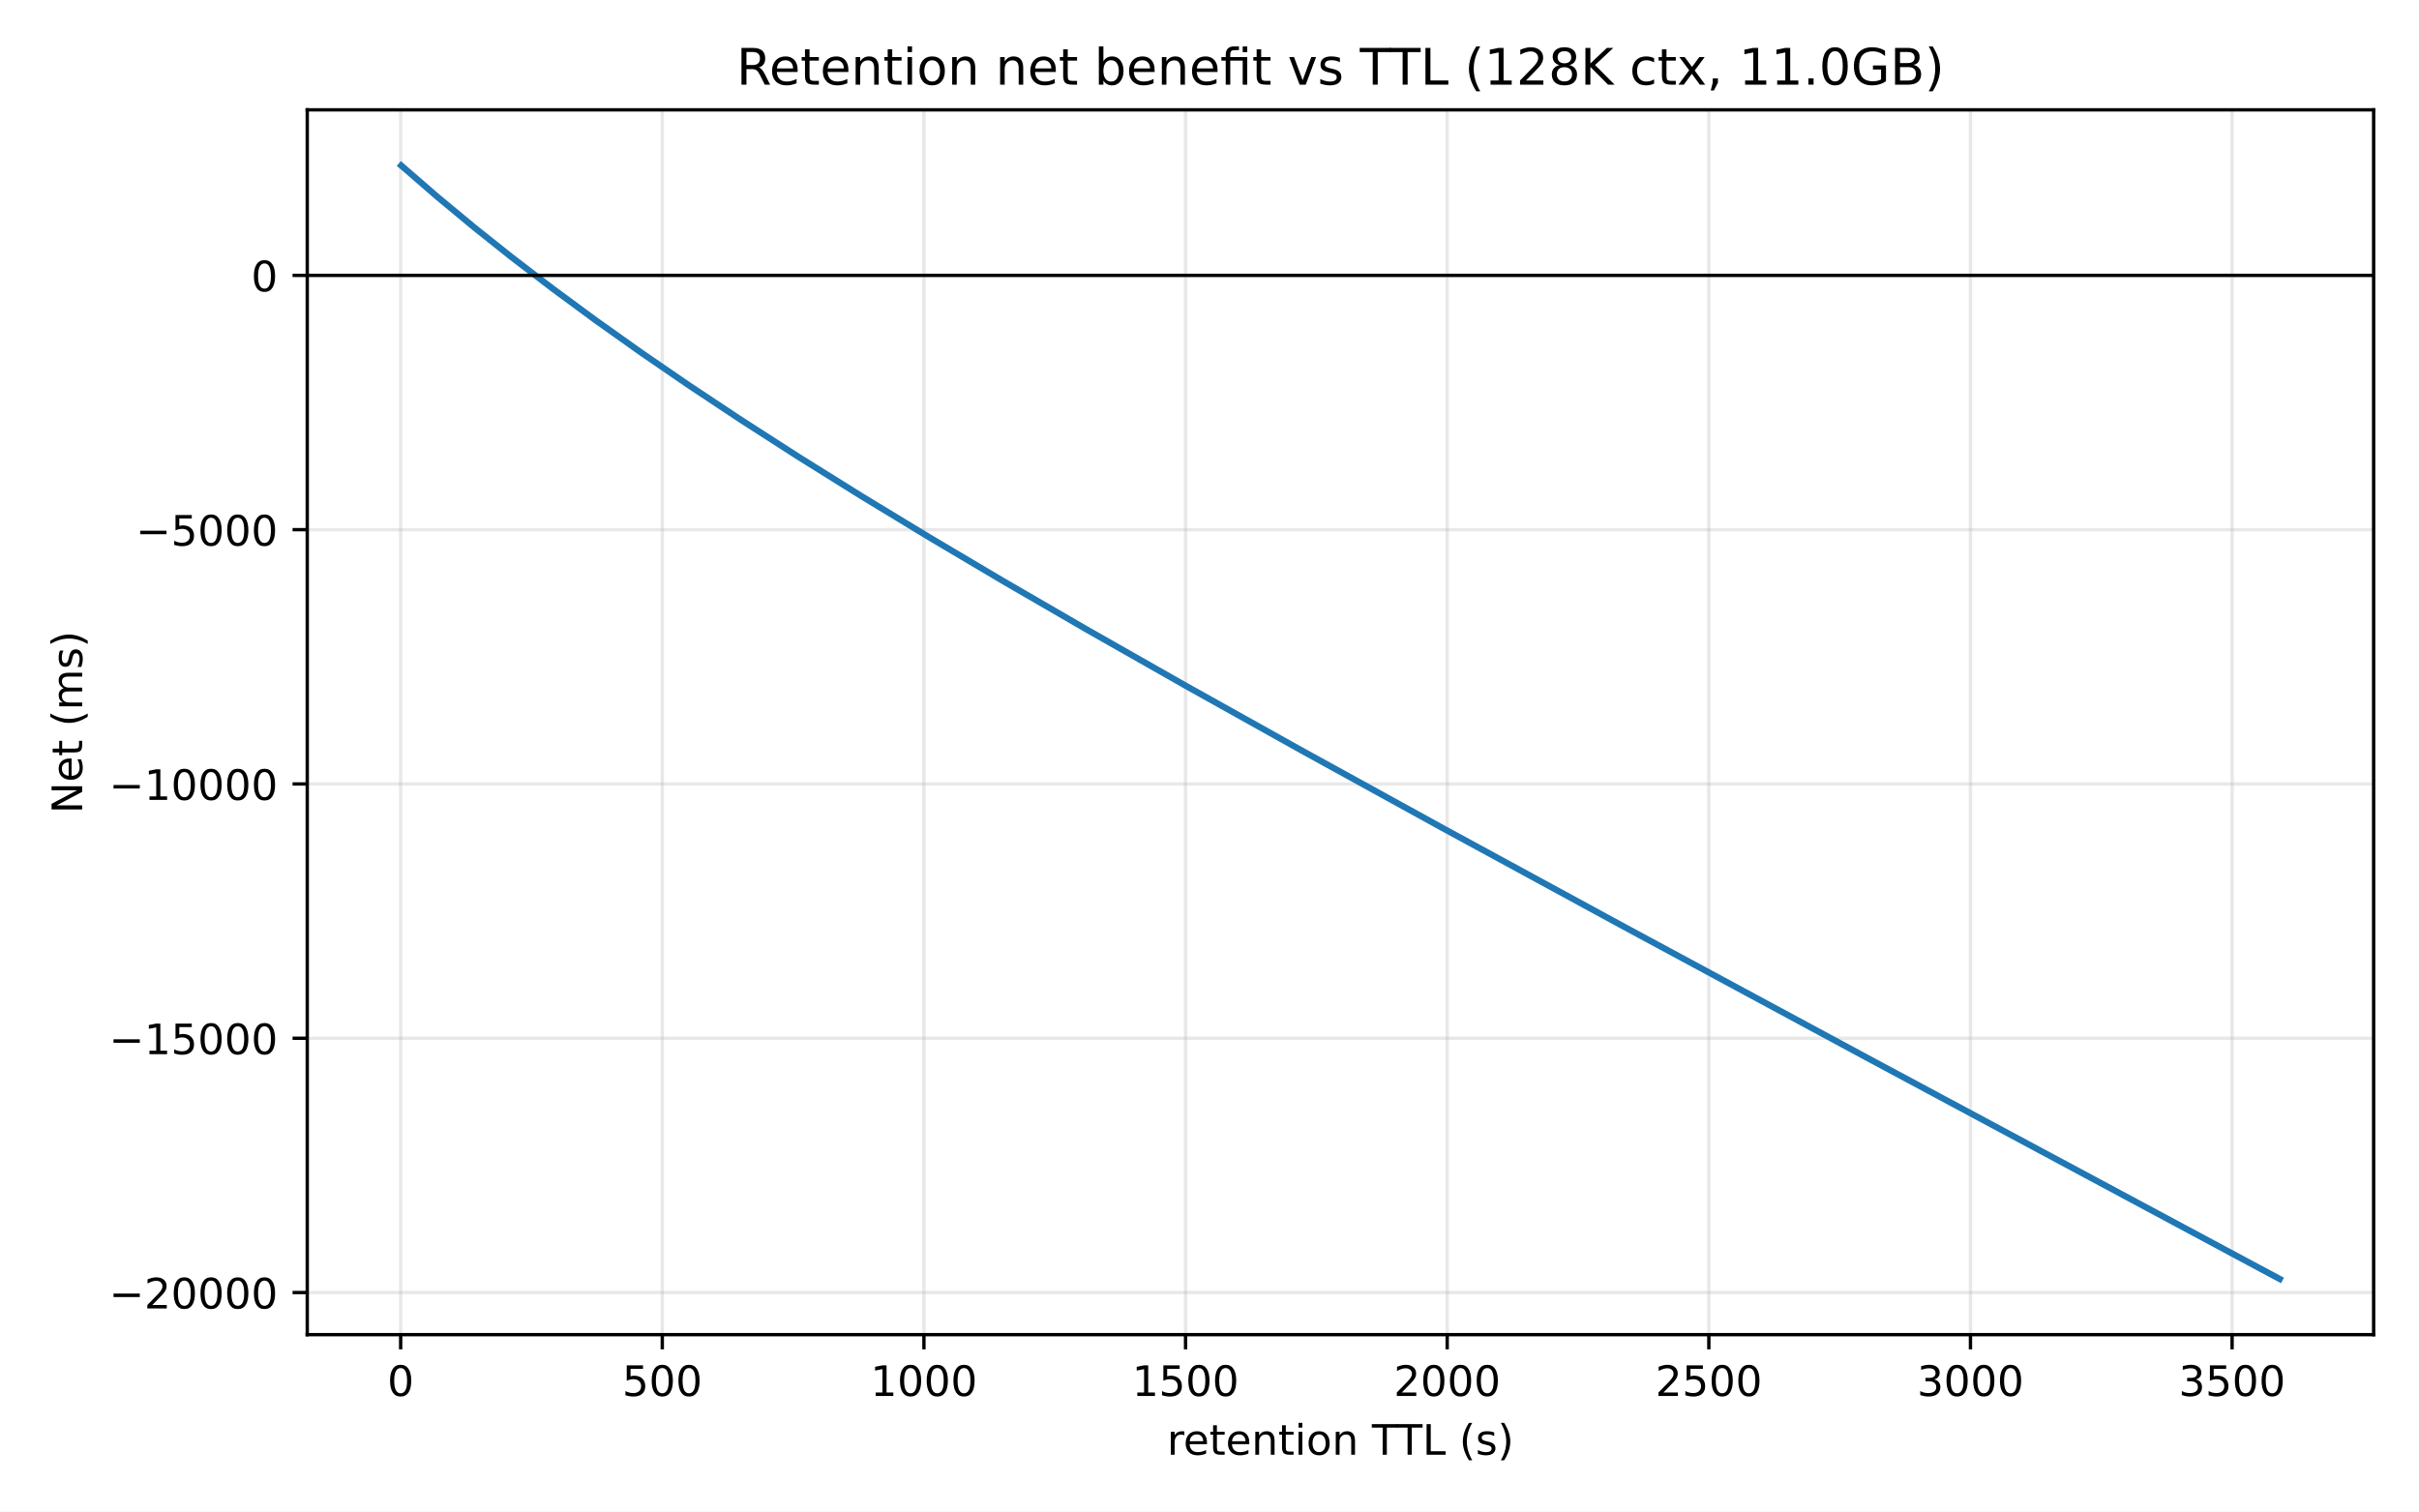
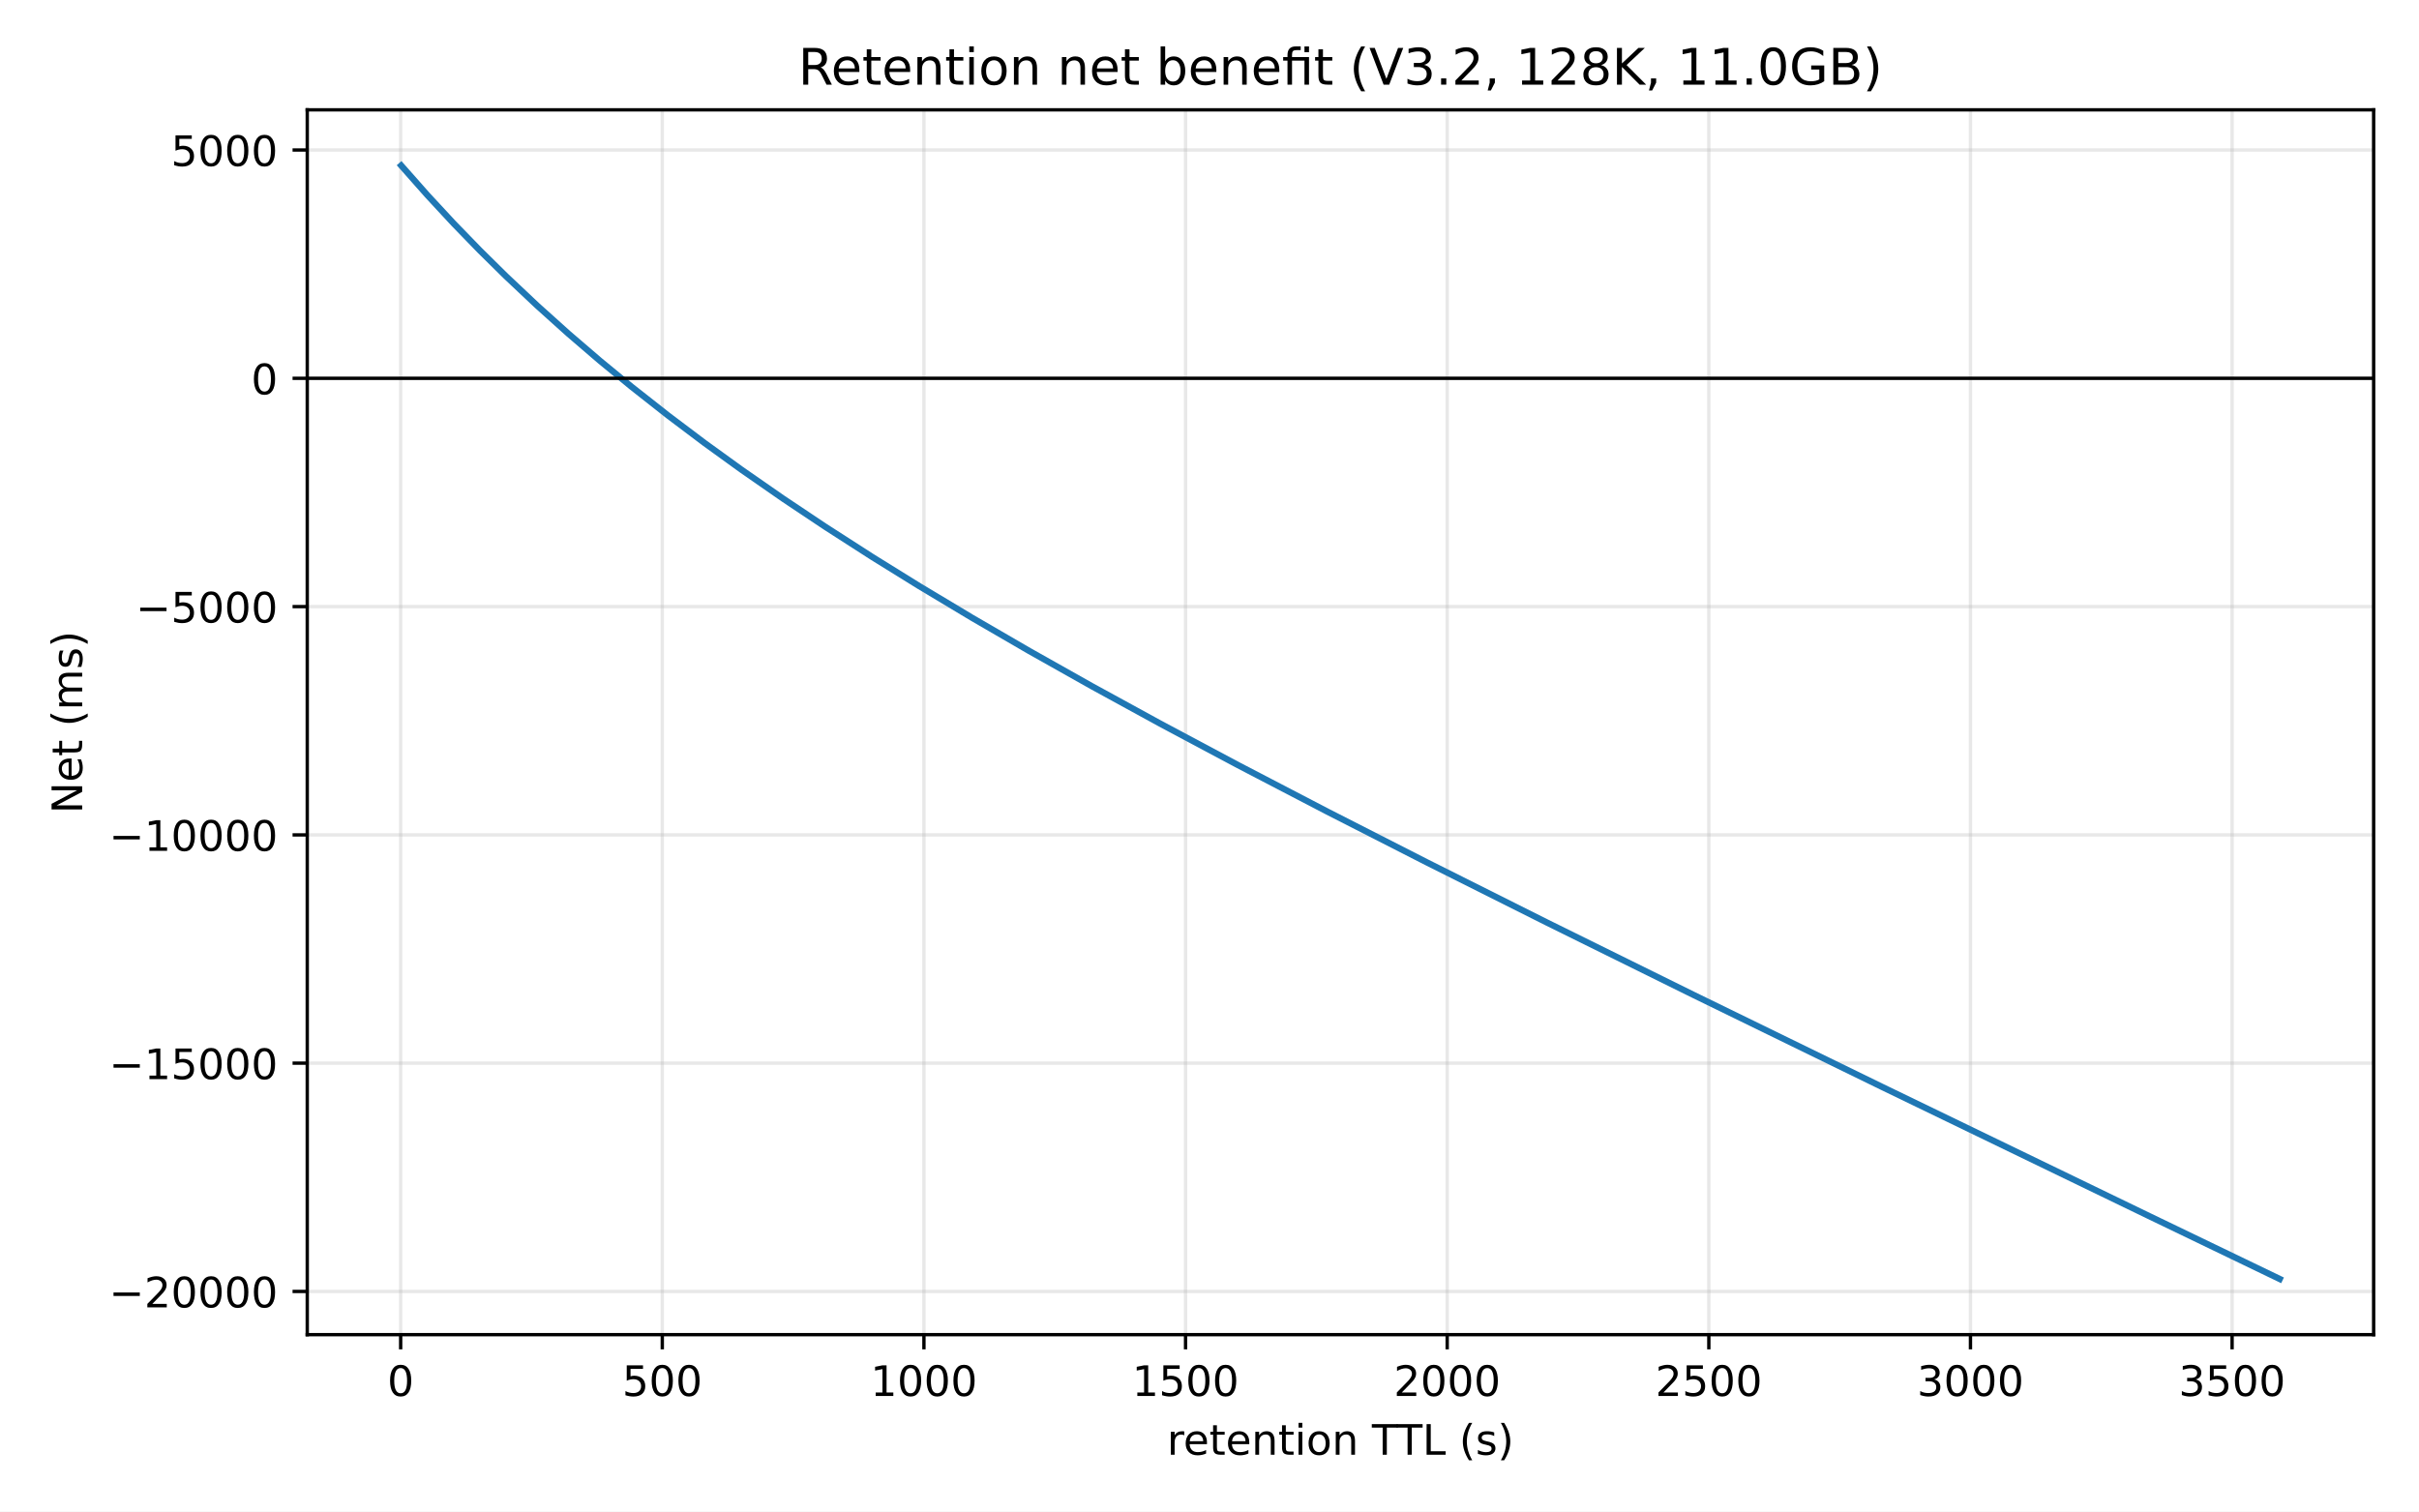
<svg xmlns="http://www.w3.org/2000/svg" xmlns:xlink="http://www.w3.org/1999/xlink" width="576pt" height="360pt" viewBox="0 0 576 360" version="1.1">
  <defs>
    <style type="text/css">*{stroke-linejoin: round; stroke-linecap: butt}</style>
  </defs>
  <g id="figure_1">
    <g id="patch_1">
      <path d="M 0 360 L 576 360 L 576 0 L 0 0 z " style="fill: #ffffff" />
    </g>
    <g id="axes_1">
      <g id="patch_2">
        <path d="M 73.162 317.878 L 565.2 317.878 L 565.2 26.16 L 73.162 26.16 z " style="fill: #ffffff" />
      </g>
      <g id="matplotlib.axis_1">
        <g id="xtick_1">
          <g id="line2d_1">
-             <path d="M 95.403 317.878 L 95.403 26.16 " clip-path="url(#pbf14645c69)" style="fill: none; stroke: #b0b0b0; stroke-opacity: 0.3; stroke-width: 0.8; stroke-linecap: square" />
+             <path d="M 95.403 317.878 L 95.403 26.16 " clip-path="url(#p525e97f8f9)" style="fill: none; stroke: #b0b0b0; stroke-opacity: 0.3; stroke-width: 0.8; stroke-linecap: square" />
          </g>
          <g id="line2d_2">
            <defs>
-               <path id="m81a1abc22f" d="M 0 0 L 0 3.5 " style="stroke: #000000; stroke-width: 0.8" />
+               <path id="mbc7b97a8d3" d="M 0 0 L 0 3.5 " style="stroke: #000000; stroke-width: 0.8" />
            </defs>
            <g>
-               <use xlink:href="#m81a1abc22f" x="95.403" y="317.878" style="stroke: #000000; stroke-width: 0.8" />
+               <use xlink:href="#mbc7b97a8d3" x="95.403" y="317.878" style="stroke: #000000; stroke-width: 0.8" />
            </g>
          </g>
          <g id="text_1">
            <g transform="translate(92.22184 332.4753) scale(0.1 -0.1)">
              <defs>
                <path id="DejaVuSans-13" d="M 2034 4250 Q 1547 4250 1301 3770 Q 1056 3291 1056 2328 Q 1056 1369 1301 889 Q 1547 409 2034 409 Q 2525 409 2770 889 Q 3016 1369 3016 2328 Q 3016 3291 2770 3770 Q 2525 4250 2034 4250 z M 2034 4750 Q 2819 4750 3233 4129 Q 3647 3509 3647 2328 Q 3647 1150 3233 529 Q 2819 -91 2034 -91 Q 1250 -91 836 529 Q 422 1150 422 2328 Q 422 3509 836 4129 Q 1250 4750 2034 4750 z " transform="scale(0.015625)" />
              </defs>
              <use xlink:href="#DejaVuSans-13" />
            </g>
          </g>
        </g>
        <g id="xtick_2">
          <g id="line2d_3">
-             <path d="M 157.702 317.878 L 157.702 26.16 " clip-path="url(#pbf14645c69)" style="fill: none; stroke: #b0b0b0; stroke-opacity: 0.3; stroke-width: 0.8; stroke-linecap: square" />
+             <path d="M 157.702 317.878 L 157.702 26.16 " clip-path="url(#p525e97f8f9)" style="fill: none; stroke: #b0b0b0; stroke-opacity: 0.3; stroke-width: 0.8; stroke-linecap: square" />
          </g>
          <g id="line2d_4">
            <g>
-               <use xlink:href="#m81a1abc22f" x="157.702" y="317.878" style="stroke: #000000; stroke-width: 0.8" />
+               <use xlink:href="#mbc7b97a8d3" x="157.702" y="317.878" style="stroke: #000000; stroke-width: 0.8" />
            </g>
          </g>
          <g id="text_2">
            <g transform="translate(148.1584 332.4753) scale(0.1 -0.1)">
              <defs>
                <path id="DejaVuSans-18" d="M 691 4666 L 3169 4666 L 3169 4134 L 1269 4134 L 1269 2991 Q 1406 3038 1543 3061 Q 1681 3084 1819 3084 Q 2600 3084 3056 2656 Q 3513 2228 3513 1497 Q 3513 744 3044 326 Q 2575 -91 1722 -91 Q 1428 -91 1123 -41 Q 819 9 494 109 L 494 744 Q 775 591 1075 516 Q 1375 441 1709 441 Q 2250 441 2565 725 Q 2881 1009 2881 1497 Q 2881 1984 2565 2268 Q 2250 2553 1709 2553 Q 1456 2553 1204 2497 Q 953 2441 691 2322 L 691 4666 z " transform="scale(0.015625)" />
              </defs>
              <use xlink:href="#DejaVuSans-18" />
              <use xlink:href="#DejaVuSans-13" transform="translate(63.625 0)" />
              <use xlink:href="#DejaVuSans-13" transform="translate(127.25 0)" />
            </g>
          </g>
        </g>
        <g id="xtick_3">
          <g id="line2d_5">
-             <path d="M 220.001 317.878 L 220.001 26.16 " clip-path="url(#pbf14645c69)" style="fill: none; stroke: #b0b0b0; stroke-opacity: 0.3; stroke-width: 0.8; stroke-linecap: square" />
+             <path d="M 220.001 317.878 L 220.001 26.16 " clip-path="url(#p525e97f8f9)" style="fill: none; stroke: #b0b0b0; stroke-opacity: 0.3; stroke-width: 0.8; stroke-linecap: square" />
          </g>
          <g id="line2d_6">
            <g>
-               <use xlink:href="#m81a1abc22f" x="220.001" y="317.878" style="stroke: #000000; stroke-width: 0.8" />
+               <use xlink:href="#mbc7b97a8d3" x="220.001" y="317.878" style="stroke: #000000; stroke-width: 0.8" />
            </g>
          </g>
          <g id="text_3">
            <g transform="translate(207.2761 332.4753) scale(0.1 -0.1)">
              <defs>
                <path id="DejaVuSans-14" d="M 794 531 L 1825 531 L 1825 4091 L 703 3866 L 703 4441 L 1819 4666 L 2450 4666 L 2450 531 L 3481 531 L 3481 0 L 794 0 L 794 531 z " transform="scale(0.015625)" />
              </defs>
              <use xlink:href="#DejaVuSans-14" />
              <use xlink:href="#DejaVuSans-13" transform="translate(63.625 0)" />
              <use xlink:href="#DejaVuSans-13" transform="translate(127.25 0)" />
              <use xlink:href="#DejaVuSans-13" transform="translate(190.875 0)" />
            </g>
          </g>
        </g>
        <g id="xtick_4">
          <g id="line2d_7">
-             <path d="M 282.3 317.878 L 282.3 26.16 " clip-path="url(#pbf14645c69)" style="fill: none; stroke: #b0b0b0; stroke-opacity: 0.3; stroke-width: 0.8; stroke-linecap: square" />
+             <path d="M 282.3 317.878 L 282.3 26.16 " clip-path="url(#p525e97f8f9)" style="fill: none; stroke: #b0b0b0; stroke-opacity: 0.3; stroke-width: 0.8; stroke-linecap: square" />
          </g>
          <g id="line2d_8">
            <g>
-               <use xlink:href="#m81a1abc22f" x="282.3" y="317.878" style="stroke: #000000; stroke-width: 0.8" />
+               <use xlink:href="#mbc7b97a8d3" x="282.3" y="317.878" style="stroke: #000000; stroke-width: 0.8" />
            </g>
          </g>
          <g id="text_4">
            <g transform="translate(269.5752 332.4753) scale(0.1 -0.1)">
              <use xlink:href="#DejaVuSans-14" />
              <use xlink:href="#DejaVuSans-18" transform="translate(63.625 0)" />
              <use xlink:href="#DejaVuSans-13" transform="translate(127.25 0)" />
              <use xlink:href="#DejaVuSans-13" transform="translate(190.875 0)" />
            </g>
          </g>
        </g>
        <g id="xtick_5">
          <g id="line2d_9">
-             <path d="M 344.599 317.878 L 344.599 26.16 " clip-path="url(#pbf14645c69)" style="fill: none; stroke: #b0b0b0; stroke-opacity: 0.3; stroke-width: 0.8; stroke-linecap: square" />
+             <path d="M 344.599 317.878 L 344.599 26.16 " clip-path="url(#p525e97f8f9)" style="fill: none; stroke: #b0b0b0; stroke-opacity: 0.3; stroke-width: 0.8; stroke-linecap: square" />
          </g>
          <g id="line2d_10">
            <g>
-               <use xlink:href="#m81a1abc22f" x="344.599" y="317.878" style="stroke: #000000; stroke-width: 0.8" />
+               <use xlink:href="#mbc7b97a8d3" x="344.599" y="317.878" style="stroke: #000000; stroke-width: 0.8" />
            </g>
          </g>
          <g id="text_5">
            <g transform="translate(331.8742 332.4753) scale(0.1 -0.1)">
              <defs>
                <path id="DejaVuSans-15" d="M 1228 531 L 3431 531 L 3431 0 L 469 0 L 469 531 Q 828 903 1448 1529 Q 2069 2156 2228 2338 Q 2531 2678 2651 2914 Q 2772 3150 2772 3378 Q 2772 3750 2511 3984 Q 2250 4219 1831 4219 Q 1534 4219 1204 4116 Q 875 4013 500 3803 L 500 4441 Q 881 4594 1212 4672 Q 1544 4750 1819 4750 Q 2544 4750 2975 4387 Q 3406 4025 3406 3419 Q 3406 3131 3298 2873 Q 3191 2616 2906 2266 Q 2828 2175 2409 1742 Q 1991 1309 1228 531 z " transform="scale(0.015625)" />
              </defs>
              <use xlink:href="#DejaVuSans-15" />
              <use xlink:href="#DejaVuSans-13" transform="translate(63.625 0)" />
              <use xlink:href="#DejaVuSans-13" transform="translate(127.25 0)" />
              <use xlink:href="#DejaVuSans-13" transform="translate(190.875 0)" />
            </g>
          </g>
        </g>
        <g id="xtick_6">
          <g id="line2d_11">
-             <path d="M 406.898 317.878 L 406.898 26.16 " clip-path="url(#pbf14645c69)" style="fill: none; stroke: #b0b0b0; stroke-opacity: 0.3; stroke-width: 0.8; stroke-linecap: square" />
+             <path d="M 406.898 317.878 L 406.898 26.16 " clip-path="url(#p525e97f8f9)" style="fill: none; stroke: #b0b0b0; stroke-opacity: 0.3; stroke-width: 0.8; stroke-linecap: square" />
          </g>
          <g id="line2d_12">
            <g>
-               <use xlink:href="#m81a1abc22f" x="406.898" y="317.878" style="stroke: #000000; stroke-width: 0.8" />
+               <use xlink:href="#mbc7b97a8d3" x="406.898" y="317.878" style="stroke: #000000; stroke-width: 0.8" />
            </g>
          </g>
          <g id="text_6">
            <g transform="translate(394.1732 332.4753) scale(0.1 -0.1)">
              <use xlink:href="#DejaVuSans-15" />
              <use xlink:href="#DejaVuSans-18" transform="translate(63.625 0)" />
              <use xlink:href="#DejaVuSans-13" transform="translate(127.25 0)" />
              <use xlink:href="#DejaVuSans-13" transform="translate(190.875 0)" />
            </g>
          </g>
        </g>
        <g id="xtick_7">
          <g id="line2d_13">
-             <path d="M 469.197 317.878 L 469.197 26.16 " clip-path="url(#pbf14645c69)" style="fill: none; stroke: #b0b0b0; stroke-opacity: 0.3; stroke-width: 0.8; stroke-linecap: square" />
+             <path d="M 469.197 317.878 L 469.197 26.16 " clip-path="url(#p525e97f8f9)" style="fill: none; stroke: #b0b0b0; stroke-opacity: 0.3; stroke-width: 0.8; stroke-linecap: square" />
          </g>
          <g id="line2d_14">
            <g>
-               <use xlink:href="#m81a1abc22f" x="469.197" y="317.878" style="stroke: #000000; stroke-width: 0.8" />
+               <use xlink:href="#mbc7b97a8d3" x="469.197" y="317.878" style="stroke: #000000; stroke-width: 0.8" />
            </g>
          </g>
          <g id="text_7">
            <g transform="translate(456.4722 332.4753) scale(0.1 -0.1)">
              <defs>
                <path id="DejaVuSans-16" d="M 2597 2516 Q 3050 2419 3304 2112 Q 3559 1806 3559 1356 Q 3559 666 3084 287 Q 2609 -91 1734 -91 Q 1441 -91 1130 -33 Q 819 25 488 141 L 488 750 Q 750 597 1062 519 Q 1375 441 1716 441 Q 2309 441 2620 675 Q 2931 909 2931 1356 Q 2931 1769 2642 2001 Q 2353 2234 1838 2234 L 1294 2234 L 1294 2753 L 1863 2753 Q 2328 2753 2575 2939 Q 2822 3125 2822 3475 Q 2822 3834 2567 4026 Q 2313 4219 1838 4219 Q 1578 4219 1281 4162 Q 984 4106 628 3988 L 628 4550 Q 988 4650 1302 4700 Q 1616 4750 1894 4750 Q 2613 4750 3031 4423 Q 3450 4097 3450 3541 Q 3450 3153 3228 2886 Q 3006 2619 2597 2516 z " transform="scale(0.015625)" />
              </defs>
              <use xlink:href="#DejaVuSans-16" />
              <use xlink:href="#DejaVuSans-13" transform="translate(63.625 0)" />
              <use xlink:href="#DejaVuSans-13" transform="translate(127.25 0)" />
              <use xlink:href="#DejaVuSans-13" transform="translate(190.875 0)" />
            </g>
          </g>
        </g>
        <g id="xtick_8">
          <g id="line2d_15">
-             <path d="M 531.496 317.878 L 531.496 26.16 " clip-path="url(#pbf14645c69)" style="fill: none; stroke: #b0b0b0; stroke-opacity: 0.3; stroke-width: 0.8; stroke-linecap: square" />
+             <path d="M 531.496 317.878 L 531.496 26.16 " clip-path="url(#p525e97f8f9)" style="fill: none; stroke: #b0b0b0; stroke-opacity: 0.3; stroke-width: 0.8; stroke-linecap: square" />
          </g>
          <g id="line2d_16">
            <g>
-               <use xlink:href="#m81a1abc22f" x="531.496" y="317.878" style="stroke: #000000; stroke-width: 0.8" />
+               <use xlink:href="#mbc7b97a8d3" x="531.496" y="317.878" style="stroke: #000000; stroke-width: 0.8" />
            </g>
          </g>
          <g id="text_8">
            <g transform="translate(518.7712 332.4753) scale(0.1 -0.1)">
              <use xlink:href="#DejaVuSans-16" />
              <use xlink:href="#DejaVuSans-18" transform="translate(63.625 0)" />
              <use xlink:href="#DejaVuSans-13" transform="translate(127.25 0)" />
              <use xlink:href="#DejaVuSans-13" transform="translate(190.875 0)" />
            </g>
          </g>
        </g>
        <g id="text_9">
          <g transform="translate(277.8859 346.4761) scale(0.1 -0.1)">
            <defs>
              <path id="DejaVuSans-55" d="M 2631 2963 Q 2534 3019 2420 3045 Q 2306 3072 2169 3072 Q 1681 3072 1420 2755 Q 1159 2438 1159 1844 L 1159 0 L 581 0 L 581 3500 L 1159 3500 L 1159 2956 Q 1341 3275 1631 3429 Q 1922 3584 2338 3584 Q 2397 3584 2469 3576 Q 2541 3569 2628 3553 L 2631 2963 z " transform="scale(0.015625)" />
              <path id="DejaVuSans-48" d="M 3597 1894 L 3597 1613 L 953 1613 Q 991 1019 1311 708 Q 1631 397 2203 397 Q 2534 397 2845 478 Q 3156 559 3463 722 L 3463 178 Q 3153 47 2828 -22 Q 2503 -91 2169 -91 Q 1331 -91 842 396 Q 353 884 353 1716 Q 353 2575 817 3079 Q 1281 3584 2069 3584 Q 2775 3584 3186 3129 Q 3597 2675 3597 1894 z M 3022 2063 Q 3016 2534 2758 2815 Q 2500 3097 2075 3097 Q 1594 3097 1305 2825 Q 1016 2553 972 2059 L 3022 2063 z " transform="scale(0.015625)" />
              <path id="DejaVuSans-57" d="M 1172 4494 L 1172 3500 L 2356 3500 L 2356 3053 L 1172 3053 L 1172 1153 Q 1172 725 1289 603 Q 1406 481 1766 481 L 2356 481 L 2356 0 L 1766 0 Q 1100 0 847 248 Q 594 497 594 1153 L 594 3053 L 172 3053 L 172 3500 L 594 3500 L 594 4494 L 1172 4494 z " transform="scale(0.015625)" />
              <path id="DejaVuSans-51" d="M 3513 2113 L 3513 0 L 2938 0 L 2938 2094 Q 2938 2591 2744 2837 Q 2550 3084 2163 3084 Q 1697 3084 1428 2787 Q 1159 2491 1159 1978 L 1159 0 L 581 0 L 581 3500 L 1159 3500 L 1159 2956 Q 1366 3272 1645 3428 Q 1925 3584 2291 3584 Q 2894 3584 3203 3211 Q 3513 2838 3513 2113 z " transform="scale(0.015625)" />
              <path id="DejaVuSans-4c" d="M 603 3500 L 1178 3500 L 1178 0 L 603 0 L 603 3500 z M 603 4863 L 1178 4863 L 1178 4134 L 603 4134 L 603 4863 z " transform="scale(0.015625)" />
              <path id="DejaVuSans-52" d="M 1959 3097 Q 1497 3097 1228 2736 Q 959 2375 959 1747 Q 959 1119 1226 758 Q 1494 397 1959 397 Q 2419 397 2687 759 Q 2956 1122 2956 1747 Q 2956 2369 2687 2733 Q 2419 3097 1959 3097 z M 1959 3584 Q 2709 3584 3137 3096 Q 3566 2609 3566 1747 Q 3566 888 3137 398 Q 2709 -91 1959 -91 Q 1206 -91 779 398 Q 353 888 353 1747 Q 353 2609 779 3096 Q 1206 3584 1959 3584 z " transform="scale(0.015625)" />
              <path id="DejaVuSans-3" transform="scale(0.015625)" />
              <path id="DejaVuSans-37" d="M -19 4666 L 3928 4666 L 3928 4134 L 2272 4134 L 2272 0 L 1638 0 L 1638 4134 L -19 4134 L -19 4666 z " transform="scale(0.015625)" />
              <path id="DejaVuSans-2f" d="M 628 4666 L 1259 4666 L 1259 531 L 3531 531 L 3531 0 L 628 0 L 628 4666 z " transform="scale(0.015625)" />
              <path id="DejaVuSans-b" d="M 1984 4856 Q 1566 4138 1362 3434 Q 1159 2731 1159 2009 Q 1159 1288 1364 580 Q 1569 -128 1984 -844 L 1484 -844 Q 1016 -109 783 600 Q 550 1309 550 2009 Q 550 2706 781 3412 Q 1013 4119 1484 4856 L 1984 4856 z " transform="scale(0.015625)" />
              <path id="DejaVuSans-56" d="M 2834 3397 L 2834 2853 Q 2591 2978 2328 3040 Q 2066 3103 1784 3103 Q 1356 3103 1142 2972 Q 928 2841 928 2578 Q 928 2378 1081 2264 Q 1234 2150 1697 2047 L 1894 2003 Q 2506 1872 2764 1633 Q 3022 1394 3022 966 Q 3022 478 2636 193 Q 2250 -91 1575 -91 Q 1294 -91 989 -36 Q 684 19 347 128 L 347 722 Q 666 556 975 473 Q 1284 391 1588 391 Q 1994 391 2212 530 Q 2431 669 2431 922 Q 2431 1156 2273 1281 Q 2116 1406 1581 1522 L 1381 1569 Q 847 1681 609 1914 Q 372 2147 372 2553 Q 372 3047 722 3315 Q 1072 3584 1716 3584 Q 2034 3584 2315 3537 Q 2597 3491 2834 3397 z " transform="scale(0.015625)" />
              <path id="DejaVuSans-c" d="M 513 4856 L 1013 4856 Q 1481 4119 1714 3412 Q 1947 2706 1947 2009 Q 1947 1309 1714 600 Q 1481 -109 1013 -844 L 513 -844 Q 928 -128 1133 580 Q 1338 1288 1338 2009 Q 1338 2731 1133 3434 Q 928 4138 513 4856 z " transform="scale(0.015625)" />
            </defs>
            <use xlink:href="#DejaVuSans-55" />
            <use xlink:href="#DejaVuSans-48" transform="translate(38.90625 0)" />
            <use xlink:href="#DejaVuSans-57" transform="translate(100.4375 0)" />
            <use xlink:href="#DejaVuSans-48" transform="translate(139.6406 0)" />
            <use xlink:href="#DejaVuSans-51" transform="translate(201.1719 0)" />
            <use xlink:href="#DejaVuSans-57" transform="translate(264.5469 0)" />
            <use xlink:href="#DejaVuSans-4c" transform="translate(303.75 0)" />
            <use xlink:href="#DejaVuSans-52" transform="translate(331.5312 0)" />
            <use xlink:href="#DejaVuSans-51" transform="translate(392.7188 0)" />
            <use xlink:href="#DejaVuSans-3" transform="translate(456.0938 0)" />
            <use xlink:href="#DejaVuSans-37" transform="translate(487.875 0)" />
            <use xlink:href="#DejaVuSans-37" transform="translate(547.2031 0)" />
            <use xlink:href="#DejaVuSans-2f" transform="translate(608.2812 0)" />
            <use xlink:href="#DejaVuSans-3" transform="translate(664 0)" />
            <use xlink:href="#DejaVuSans-b" transform="translate(695.7812 0)" />
            <use xlink:href="#DejaVuSans-56" transform="translate(734.7969 0)" />
            <use xlink:href="#DejaVuSans-c" transform="translate(786.8906 0)" />
          </g>
        </g>
      </g>
      <g id="matplotlib.axis_2">
        <g id="ytick_1">
          <g id="line2d_17">
-             <path d="M 73.162 307.844 L 565.2 307.844 " clip-path="url(#pbf14645c69)" style="fill: none; stroke: #b0b0b0; stroke-opacity: 0.3; stroke-width: 0.8; stroke-linecap: square" />
+             <path d="M 73.162 307.582 L 565.2 307.582 " clip-path="url(#p525e97f8f9)" style="fill: none; stroke: #b0b0b0; stroke-opacity: 0.3; stroke-width: 0.8; stroke-linecap: square" />
          </g>
          <g id="line2d_18">
            <defs>
-               <path id="m514ddb2315" d="M 0 0 L -3.5 0 " style="stroke: #000000; stroke-width: 0.8" />
+               <path id="m8d71382aea" d="M 0 0 L -3.5 0 " style="stroke: #000000; stroke-width: 0.8" />
            </defs>
            <g>
-               <use xlink:href="#m514ddb2315" x="73.162" y="307.844" style="stroke: #000000; stroke-width: 0.8" />
+               <use xlink:href="#m8d71382aea" x="73.162" y="307.582" style="stroke: #000000; stroke-width: 0.8" />
            </g>
          </g>
          <g id="text_10">
-             <g transform="translate(25.97016 311.6427) scale(0.1 -0.1)">
+             <g transform="translate(25.97016 311.3812) scale(0.1 -0.1)">
              <defs>
                <path id="DejaVuSans-c9c" d="M 678 2272 L 4684 2272 L 4684 1741 L 678 1741 L 678 2272 z " transform="scale(0.015625)" />
              </defs>
              <use xlink:href="#DejaVuSans-c9c" />
              <use xlink:href="#DejaVuSans-15" transform="translate(83.79688 0)" />
              <use xlink:href="#DejaVuSans-13" transform="translate(147.4219 0)" />
              <use xlink:href="#DejaVuSans-13" transform="translate(211.0469 0)" />
              <use xlink:href="#DejaVuSans-13" transform="translate(274.6719 0)" />
              <use xlink:href="#DejaVuSans-13" transform="translate(338.2969 0)" />
            </g>
          </g>
        </g>
        <g id="ytick_2">
          <g id="line2d_19">
-             <path d="M 73.162 247.28 L 565.2 247.28 " clip-path="url(#pbf14645c69)" style="fill: none; stroke: #b0b0b0; stroke-opacity: 0.3; stroke-width: 0.8; stroke-linecap: square" />
+             <path d="M 73.162 253.213 L 565.2 253.213 " clip-path="url(#p525e97f8f9)" style="fill: none; stroke: #b0b0b0; stroke-opacity: 0.3; stroke-width: 0.8; stroke-linecap: square" />
          </g>
          <g id="line2d_20">
            <g>
-               <use xlink:href="#m514ddb2315" x="73.162" y="247.28" style="stroke: #000000; stroke-width: 0.8" />
+               <use xlink:href="#m8d71382aea" x="73.162" y="253.213" style="stroke: #000000; stroke-width: 0.8" />
            </g>
          </g>
          <g id="text_11">
-             <g transform="translate(25.97016 251.0787) scale(0.1 -0.1)">
+             <g transform="translate(25.97016 257.0114) scale(0.1 -0.1)">
              <use xlink:href="#DejaVuSans-c9c" />
              <use xlink:href="#DejaVuSans-14" transform="translate(83.79688 0)" />
              <use xlink:href="#DejaVuSans-18" transform="translate(147.4219 0)" />
              <use xlink:href="#DejaVuSans-13" transform="translate(211.0469 0)" />
              <use xlink:href="#DejaVuSans-13" transform="translate(274.6719 0)" />
              <use xlink:href="#DejaVuSans-13" transform="translate(338.2969 0)" />
            </g>
          </g>
        </g>
        <g id="ytick_3">
          <g id="line2d_21">
-             <path d="M 73.162 186.716 L 565.2 186.716 " clip-path="url(#pbf14645c69)" style="fill: none; stroke: #b0b0b0; stroke-opacity: 0.3; stroke-width: 0.8; stroke-linecap: square" />
+             <path d="M 73.162 198.843 L 565.2 198.843 " clip-path="url(#p525e97f8f9)" style="fill: none; stroke: #b0b0b0; stroke-opacity: 0.3; stroke-width: 0.8; stroke-linecap: square" />
          </g>
          <g id="line2d_22">
            <g>
-               <use xlink:href="#m514ddb2315" x="73.162" y="186.716" style="stroke: #000000; stroke-width: 0.8" />
+               <use xlink:href="#m8d71382aea" x="73.162" y="198.843" style="stroke: #000000; stroke-width: 0.8" />
            </g>
          </g>
          <g id="text_12">
-             <g transform="translate(25.97016 190.5148) scale(0.1 -0.1)">
+             <g transform="translate(25.97016 202.6416) scale(0.1 -0.1)">
              <use xlink:href="#DejaVuSans-c9c" />
              <use xlink:href="#DejaVuSans-14" transform="translate(83.79688 0)" />
              <use xlink:href="#DejaVuSans-13" transform="translate(147.4219 0)" />
              <use xlink:href="#DejaVuSans-13" transform="translate(211.0469 0)" />
              <use xlink:href="#DejaVuSans-13" transform="translate(274.6719 0)" />
              <use xlink:href="#DejaVuSans-13" transform="translate(338.2969 0)" />
            </g>
          </g>
        </g>
        <g id="ytick_4">
          <g id="line2d_23">
-             <path d="M 73.162 126.152 L 565.2 126.152 " clip-path="url(#pbf14645c69)" style="fill: none; stroke: #b0b0b0; stroke-opacity: 0.3; stroke-width: 0.8; stroke-linecap: square" />
+             <path d="M 73.162 144.473 L 565.2 144.473 " clip-path="url(#p525e97f8f9)" style="fill: none; stroke: #b0b0b0; stroke-opacity: 0.3; stroke-width: 0.8; stroke-linecap: square" />
          </g>
          <g id="line2d_24">
            <g>
-               <use xlink:href="#m514ddb2315" x="73.162" y="126.152" style="stroke: #000000; stroke-width: 0.8" />
+               <use xlink:href="#m8d71382aea" x="73.162" y="144.473" style="stroke: #000000; stroke-width: 0.8" />
            </g>
          </g>
          <g id="text_13">
-             <g transform="translate(32.33266 129.9509) scale(0.1 -0.1)">
+             <g transform="translate(32.33266 148.2718) scale(0.1 -0.1)">
              <use xlink:href="#DejaVuSans-c9c" />
              <use xlink:href="#DejaVuSans-18" transform="translate(83.79688 0)" />
              <use xlink:href="#DejaVuSans-13" transform="translate(147.4219 0)" />
              <use xlink:href="#DejaVuSans-13" transform="translate(211.0469 0)" />
              <use xlink:href="#DejaVuSans-13" transform="translate(274.6719 0)" />
            </g>
          </g>
        </g>
        <g id="ytick_5">
          <g id="line2d_25">
-             <path d="M 73.162 65.588 L 565.2 65.588 " clip-path="url(#pbf14645c69)" style="fill: none; stroke: #b0b0b0; stroke-opacity: 0.3; stroke-width: 0.8; stroke-linecap: square" />
+             <path d="M 73.162 90.103 L 565.2 90.103 " clip-path="url(#p525e97f8f9)" style="fill: none; stroke: #b0b0b0; stroke-opacity: 0.3; stroke-width: 0.8; stroke-linecap: square" />
          </g>
          <g id="line2d_26">
            <g>
-               <use xlink:href="#m514ddb2315" x="73.162" y="65.588" style="stroke: #000000; stroke-width: 0.8" />
+               <use xlink:href="#m8d71382aea" x="73.162" y="90.103" style="stroke: #000000; stroke-width: 0.8" />
            </g>
          </g>
          <g id="text_14">
-             <g transform="translate(59.79984 69.38696) scale(0.1 -0.1)">
+             <g transform="translate(59.79984 93.90197) scale(0.1 -0.1)">
              <use xlink:href="#DejaVuSans-13" />
            </g>
          </g>
        </g>
-         <g id="text_15">
+         <g id="ytick_6">
+           <g id="line2d_27">
+             <path d="M 73.162 35.733 L 565.2 35.733 " clip-path="url(#p525e97f8f9)" style="fill: none; stroke: #b0b0b0; stroke-opacity: 0.3; stroke-width: 0.8; stroke-linecap: square" />
+           </g>
+           <g id="line2d_28">
+             <g>
+               <use xlink:href="#m8d71382aea" x="73.162" y="35.733" style="stroke: #000000; stroke-width: 0.8" />
+             </g>
+           </g>
+           <g id="text_15">
+             <g transform="translate(40.71234 39.53216) scale(0.1 -0.1)">
+               <use xlink:href="#DejaVuSans-18" />
+               <use xlink:href="#DejaVuSans-13" transform="translate(63.625 0)" />
+               <use xlink:href="#DejaVuSans-13" transform="translate(127.25 0)" />
+               <use xlink:href="#DejaVuSans-13" transform="translate(190.875 0)" />
+             </g>
+           </g>
+         </g>
+         <g id="text_16">
          <g transform="translate(19.56781 193.7618) rotate(-90) scale(0.1 -0.1)">
            <defs>
              <path id="DejaVuSans-31" d="M 628 4666 L 1478 4666 L 3547 763 L 3547 4666 L 4159 4666 L 4159 0 L 3309 0 L 1241 3903 L 1241 0 L 628 0 L 628 4666 z " transform="scale(0.015625)" />
              <path id="DejaVuSans-50" d="M 3328 2828 Q 3544 3216 3844 3400 Q 4144 3584 4550 3584 Q 5097 3584 5394 3201 Q 5691 2819 5691 2113 L 5691 0 L 5113 0 L 5113 2094 Q 5113 2597 4934 2840 Q 4756 3084 4391 3084 Q 3944 3084 3684 2787 Q 3425 2491 3425 1978 L 3425 0 L 2847 0 L 2847 2094 Q 2847 2600 2669 2842 Q 2491 3084 2119 3084 Q 1678 3084 1418 2786 Q 1159 2488 1159 1978 L 1159 0 L 581 0 L 581 3500 L 1159 3500 L 1159 2956 Q 1356 3278 1631 3431 Q 1906 3584 2284 3584 Q 2666 3584 2933 3390 Q 3200 3197 3328 2828 z " transform="scale(0.015625)" />
            </defs>
            <use xlink:href="#DejaVuSans-31" />
            <use xlink:href="#DejaVuSans-48" transform="translate(74.8125 0)" />
            <use xlink:href="#DejaVuSans-57" transform="translate(136.3438 0)" />
            <use xlink:href="#DejaVuSans-3" transform="translate(175.5469 0)" />
            <use xlink:href="#DejaVuSans-b" transform="translate(207.3281 0)" />
            <use xlink:href="#DejaVuSans-50" transform="translate(246.3438 0)" />
            <use xlink:href="#DejaVuSans-56" transform="translate(343.75 0)" />
            <use xlink:href="#DejaVuSans-c" transform="translate(395.8438 0)" />
          </g>
        </g>
      </g>
-       <g id="line2d_27">
-         <path d="M 95.528 39.42 L 104.25 46.97 L 112.971 54.201 L 121.693 61.15 L 131.661 68.784 L 141.629 76.13 L 152.843 84.095 L 164.057 91.785 L 176.516 100.053 L 190.222 108.865 L 205.174 118.195 L 221.372 128.029 L 238.815 138.365 L 258.751 149.921 L 282.425 163.374 L 309.836 178.683 L 343.478 197.201 L 385.841 220.251 L 444.402 251.837 L 535.359 300.616 L 542.835 304.618 L 542.835 304.618 " clip-path="url(#pbf14645c69)" style="fill: none; stroke: #1f77b4; stroke-width: 1.5; stroke-linecap: square" />
-       </g>
-       <g id="line2d_28">
-         <path d="M 73.162 65.588 L 565.2 65.588 " clip-path="url(#pbf14645c69)" style="fill: none; stroke: #000000; stroke-width: 0.8; stroke-linecap: square" />
+       <g id="line2d_29">
+         <path d="M 95.528 39.42 L 101.758 46.466 L 107.987 53.187 L 114.217 59.61 L 120.447 65.758 L 127.923 72.805 L 135.399 79.522 L 142.875 85.941 L 150.351 92.091 L 159.073 98.958 L 167.795 105.531 L 176.516 111.84 L 186.484 118.766 L 196.452 125.424 L 207.666 132.636 L 218.88 139.592 L 231.34 147.066 L 245.045 155.022 L 259.997 163.44 L 276.195 172.306 L 294.885 182.273 L 316.066 193.304 L 339.74 205.382 L 368.397 219.745 L 403.285 236.974 L 448.14 258.865 L 511.685 289.609 L 542.835 304.618 L 542.835 304.618 " clip-path="url(#p525e97f8f9)" style="fill: none; stroke: #1f77b4; stroke-width: 1.5; stroke-linecap: square" />
+       </g>
+       <g id="line2d_30">
+         <path d="M 73.162 90.103 L 565.2 90.103 " clip-path="url(#p525e97f8f9)" style="fill: none; stroke: #000000; stroke-width: 0.8; stroke-linecap: square" />
      </g>
      <g id="patch_3">
        <path d="M 73.162 317.878 L 73.162 26.16 " style="fill: none; stroke: #000000; stroke-width: 0.8; stroke-linejoin: miter; stroke-linecap: square" />
      </g>
      <g id="patch_4">
        <path d="M 565.2 317.878 L 565.2 26.16 " style="fill: none; stroke: #000000; stroke-width: 0.8; stroke-linejoin: miter; stroke-linecap: square" />
      </g>
      <g id="patch_5">
        <path d="M 73.162 317.878 L 565.2 317.878 " style="fill: none; stroke: #000000; stroke-width: 0.8; stroke-linejoin: miter; stroke-linecap: square" />
      </g>
      <g id="patch_6">
        <path d="M 73.162 26.16 L 565.2 26.16 " style="fill: none; stroke: #000000; stroke-width: 0.8; stroke-linejoin: miter; stroke-linecap: square" />
      </g>
-       <g id="text_16">
-         <g transform="translate(175.3809 20.16) scale(0.12 -0.12)">
+       <g id="text_17">
+         <g transform="translate(190.0884 20.16) scale(0.12 -0.12)">
          <defs>
            <path id="DejaVuSans-35" d="M 2841 2188 Q 3044 2119 3236 1894 Q 3428 1669 3622 1275 L 4263 0 L 3584 0 L 2988 1197 Q 2756 1666 2539 1819 Q 2322 1972 1947 1972 L 1259 1972 L 1259 0 L 628 0 L 628 4666 L 2053 4666 Q 2853 4666 3247 4331 Q 3641 3997 3641 3322 Q 3641 2881 3436 2590 Q 3231 2300 2841 2188 z M 1259 4147 L 1259 2491 L 2053 2491 Q 2509 2491 2742 2702 Q 2975 2913 2975 3322 Q 2975 3731 2742 3939 Q 2509 4147 2053 4147 L 1259 4147 z " transform="scale(0.015625)" />
            <path id="DejaVuSans-45" d="M 3116 1747 Q 3116 2381 2855 2742 Q 2594 3103 2138 3103 Q 1681 3103 1420 2742 Q 1159 2381 1159 1747 Q 1159 1113 1420 752 Q 1681 391 2138 391 Q 2594 391 2855 752 Q 3116 1113 3116 1747 z M 1159 2969 Q 1341 3281 1617 3432 Q 1894 3584 2278 3584 Q 2916 3584 3314 3078 Q 3713 2572 3713 1747 Q 3713 922 3314 415 Q 2916 -91 2278 -91 Q 1894 -91 1617 61 Q 1341 213 1159 525 L 1159 0 L 581 0 L 581 4863 L 1159 4863 L 1159 2969 z " transform="scale(0.015625)" />
            <path id="DejaVuSans-13af" d="M 3431 3500 L 3431 0 L 2853 0 L 2853 3053 L 1275 3053 L 1275 0 L 697 0 L 697 3053 L 147 3053 L 147 3500 L 697 3500 L 697 3744 Q 697 4316 967 4589 Q 1238 4863 1797 4863 L 2375 4863 L 2375 4384 L 1825 4384 Q 1516 4384 1395 4259 Q 1275 4134 1275 3809 L 1275 3500 L 3431 3500 z M 2853 4856 L 3431 4856 L 3431 4128 L 2853 4128 L 2853 4856 z " transform="scale(0.015625)" />
-             <path id="DejaVuSans-59" d="M 191 3500 L 800 3500 L 1894 563 L 2988 3500 L 3597 3500 L 2284 0 L 1503 0 L 191 3500 z " transform="scale(0.015625)" />
+             <path id="DejaVuSans-39" d="M 1831 0 L 50 4666 L 709 4666 L 2188 738 L 3669 4666 L 4325 4666 L 2547 0 L 1831 0 z " transform="scale(0.015625)" />
+             <path id="DejaVuSans-11" d="M 684 794 L 1344 794 L 1344 0 L 684 0 L 684 794 z " transform="scale(0.015625)" />
+             <path id="DejaVuSans-f" d="M 750 794 L 1409 794 L 1409 256 L 897 -744 L 494 -744 L 750 256 L 750 794 z " transform="scale(0.015625)" />
            <path id="DejaVuSans-1b" d="M 2034 2216 Q 1584 2216 1326 1975 Q 1069 1734 1069 1313 Q 1069 891 1326 650 Q 1584 409 2034 409 Q 2484 409 2743 651 Q 3003 894 3003 1313 Q 3003 1734 2745 1975 Q 2488 2216 2034 2216 z M 1403 2484 Q 997 2584 770 2862 Q 544 3141 544 3541 Q 544 4100 942 4425 Q 1341 4750 2034 4750 Q 2731 4750 3128 4425 Q 3525 4100 3525 3541 Q 3525 3141 3298 2862 Q 3072 2584 2669 2484 Q 3125 2378 3379 2068 Q 3634 1759 3634 1313 Q 3634 634 3220 271 Q 2806 -91 2034 -91 Q 1263 -91 848 271 Q 434 634 434 1313 Q 434 1759 690 2068 Q 947 2378 1403 2484 z M 1172 3481 Q 1172 3119 1398 2916 Q 1625 2713 2034 2713 Q 2441 2713 2670 2916 Q 2900 3119 2900 3481 Q 2900 3844 2670 4047 Q 2441 4250 2034 4250 Q 1625 4250 1398 4047 Q 1172 3844 1172 3481 z " transform="scale(0.015625)" />
            <path id="DejaVuSans-2e" d="M 628 4666 L 1259 4666 L 1259 2694 L 3353 4666 L 4166 4666 L 1850 2491 L 4331 0 L 3500 0 L 1259 2247 L 1259 0 L 628 0 L 628 4666 z " transform="scale(0.015625)" />
-             <path id="DejaVuSans-46" d="M 3122 3366 L 3122 2828 Q 2878 2963 2633 3030 Q 2388 3097 2138 3097 Q 1578 3097 1268 2742 Q 959 2388 959 1747 Q 959 1106 1268 751 Q 1578 397 2138 397 Q 2388 397 2633 464 Q 2878 531 3122 666 L 3122 134 Q 2881 22 2623 -34 Q 2366 -91 2075 -91 Q 1284 -91 818 406 Q 353 903 353 1747 Q 353 2603 823 3093 Q 1294 3584 2113 3584 Q 2378 3584 2631 3529 Q 2884 3475 3122 3366 z " transform="scale(0.015625)" />
-             <path id="DejaVuSans-5b" d="M 3513 3500 L 2247 1797 L 3578 0 L 2900 0 L 1881 1375 L 863 0 L 184 0 L 1544 1831 L 300 3500 L 978 3500 L 1906 2253 L 2834 3500 L 3513 3500 z " transform="scale(0.015625)" />
-             <path id="DejaVuSans-f" d="M 750 794 L 1409 794 L 1409 256 L 897 -744 L 494 -744 L 750 256 L 750 794 z " transform="scale(0.015625)" />
-             <path id="DejaVuSans-11" d="M 684 794 L 1344 794 L 1344 0 L 684 0 L 684 794 z " transform="scale(0.015625)" />
            <path id="DejaVuSans-2a" d="M 3809 666 L 3809 1919 L 2778 1919 L 2778 2438 L 4434 2438 L 4434 434 Q 4069 175 3628 42 Q 3188 -91 2688 -91 Q 1594 -91 976 548 Q 359 1188 359 2328 Q 359 3472 976 4111 Q 1594 4750 2688 4750 Q 3144 4750 3555 4637 Q 3966 4525 4313 4306 L 4313 3634 Q 3963 3931 3569 4081 Q 3175 4231 2741 4231 Q 1884 4231 1454 3753 Q 1025 3275 1025 2328 Q 1025 1384 1454 906 Q 1884 428 2741 428 Q 3075 428 3337 486 Q 3600 544 3809 666 z " transform="scale(0.015625)" />
            <path id="DejaVuSans-25" d="M 1259 2228 L 1259 519 L 2272 519 Q 2781 519 3026 730 Q 3272 941 3272 1375 Q 3272 1813 3026 2020 Q 2781 2228 2272 2228 L 1259 2228 z M 1259 4147 L 1259 2741 L 2194 2741 Q 2656 2741 2882 2914 Q 3109 3088 3109 3444 Q 3109 3797 2882 3972 Q 2656 4147 2194 4147 L 1259 4147 z M 628 4666 L 2241 4666 Q 2963 4666 3353 4366 Q 3744 4066 3744 3513 Q 3744 3084 3544 2831 Q 3344 2578 2956 2516 Q 3422 2416 3680 2098 Q 3938 1781 3938 1306 Q 3938 681 3513 340 Q 3088 0 2303 0 L 628 0 L 628 4666 z " transform="scale(0.015625)" />
          </defs>
          <use xlink:href="#DejaVuSans-35" />
          <use xlink:href="#DejaVuSans-48" transform="translate(65 0)" />
          <use xlink:href="#DejaVuSans-57" transform="translate(126.5312 0)" />
          <use xlink:href="#DejaVuSans-48" transform="translate(165.7344 0)" />
          <use xlink:href="#DejaVuSans-51" transform="translate(227.2656 0)" />
          <use xlink:href="#DejaVuSans-57" transform="translate(290.6406 0)" />
          <use xlink:href="#DejaVuSans-4c" transform="translate(329.8438 0)" />
          <use xlink:href="#DejaVuSans-52" transform="translate(357.625 0)" />
          <use xlink:href="#DejaVuSans-51" transform="translate(418.8125 0)" />
          <use xlink:href="#DejaVuSans-3" transform="translate(482.1875 0)" />
          <use xlink:href="#DejaVuSans-51" transform="translate(513.9688 0)" />
          <use xlink:href="#DejaVuSans-48" transform="translate(577.3438 0)" />
          <use xlink:href="#DejaVuSans-57" transform="translate(638.875 0)" />
          <use xlink:href="#DejaVuSans-3" transform="translate(678.0781 0)" />
          <use xlink:href="#DejaVuSans-45" transform="translate(709.8594 0)" />
          <use xlink:href="#DejaVuSans-48" transform="translate(773.3438 0)" />
          <use xlink:href="#DejaVuSans-51" transform="translate(834.875 0)" />
          <use xlink:href="#DejaVuSans-48" transform="translate(898.25 0)" />
          <use xlink:href="#DejaVuSans-13af" transform="translate(959.7812 0)" />
          <use xlink:href="#DejaVuSans-57" transform="translate(1022.766 0)" />
          <use xlink:href="#DejaVuSans-3" transform="translate(1061.969 0)" />
-           <use xlink:href="#DejaVuSans-59" transform="translate(1093.75 0)" />
-           <use xlink:href="#DejaVuSans-56" transform="translate(1152.938 0)" />
-           <use xlink:href="#DejaVuSans-3" transform="translate(1205.031 0)" />
-           <use xlink:href="#DejaVuSans-37" transform="translate(1236.812 0)" />
-           <use xlink:href="#DejaVuSans-37" transform="translate(1296.141 0)" />
-           <use xlink:href="#DejaVuSans-2f" transform="translate(1357.219 0)" />
-           <use xlink:href="#DejaVuSans-3" transform="translate(1412.938 0)" />
-           <use xlink:href="#DejaVuSans-b" transform="translate(1444.719 0)" />
-           <use xlink:href="#DejaVuSans-14" transform="translate(1483.734 0)" />
-           <use xlink:href="#DejaVuSans-15" transform="translate(1547.359 0)" />
-           <use xlink:href="#DejaVuSans-1b" transform="translate(1610.984 0)" />
-           <use xlink:href="#DejaVuSans-2e" transform="translate(1674.609 0)" />
-           <use xlink:href="#DejaVuSans-3" transform="translate(1740.188 0)" />
-           <use xlink:href="#DejaVuSans-46" transform="translate(1771.969 0)" />
-           <use xlink:href="#DejaVuSans-57" transform="translate(1826.953 0)" />
-           <use xlink:href="#DejaVuSans-5b" transform="translate(1866.156 0)" />
-           <use xlink:href="#DejaVuSans-f" transform="translate(1925.344 0)" />
-           <use xlink:href="#DejaVuSans-3" transform="translate(1957.125 0)" />
-           <use xlink:href="#DejaVuSans-14" transform="translate(1988.906 0)" />
-           <use xlink:href="#DejaVuSans-14" transform="translate(2052.531 0)" />
-           <use xlink:href="#DejaVuSans-11" transform="translate(2116.156 0)" />
-           <use xlink:href="#DejaVuSans-13" transform="translate(2147.938 0)" />
-           <use xlink:href="#DejaVuSans-2a" transform="translate(2211.562 0)" />
-           <use xlink:href="#DejaVuSans-25" transform="translate(2289.047 0)" />
-           <use xlink:href="#DejaVuSans-c" transform="translate(2357.656 0)" />
+           <use xlink:href="#DejaVuSans-b" transform="translate(1093.75 0)" />
+           <use xlink:href="#DejaVuSans-39" transform="translate(1132.766 0)" />
+           <use xlink:href="#DejaVuSans-16" transform="translate(1201.172 0)" />
+           <use xlink:href="#DejaVuSans-11" transform="translate(1264.797 0)" />
+           <use xlink:href="#DejaVuSans-15" transform="translate(1296.578 0)" />
+           <use xlink:href="#DejaVuSans-f" transform="translate(1360.203 0)" />
+           <use xlink:href="#DejaVuSans-3" transform="translate(1391.984 0)" />
+           <use xlink:href="#DejaVuSans-14" transform="translate(1423.766 0)" />
+           <use xlink:href="#DejaVuSans-15" transform="translate(1487.391 0)" />
+           <use xlink:href="#DejaVuSans-1b" transform="translate(1551.016 0)" />
+           <use xlink:href="#DejaVuSans-2e" transform="translate(1614.641 0)" />
+           <use xlink:href="#DejaVuSans-f" transform="translate(1680.219 0)" />
+           <use xlink:href="#DejaVuSans-3" transform="translate(1712 0)" />
+           <use xlink:href="#DejaVuSans-14" transform="translate(1743.781 0)" />
+           <use xlink:href="#DejaVuSans-14" transform="translate(1807.406 0)" />
+           <use xlink:href="#DejaVuSans-11" transform="translate(1871.031 0)" />
+           <use xlink:href="#DejaVuSans-13" transform="translate(1902.812 0)" />
+           <use xlink:href="#DejaVuSans-2a" transform="translate(1966.438 0)" />
+           <use xlink:href="#DejaVuSans-25" transform="translate(2043.922 0)" />
+           <use xlink:href="#DejaVuSans-c" transform="translate(2112.531 0)" />
        </g>
      </g>
    </g>
  </g>
  <defs>
-     <clipPath id="pbf14645c69">
+     <clipPath id="p525e97f8f9">
      <rect x="73.162" y="26.16" width="492.038" height="291.718" />
    </clipPath>
  </defs>
</svg>
